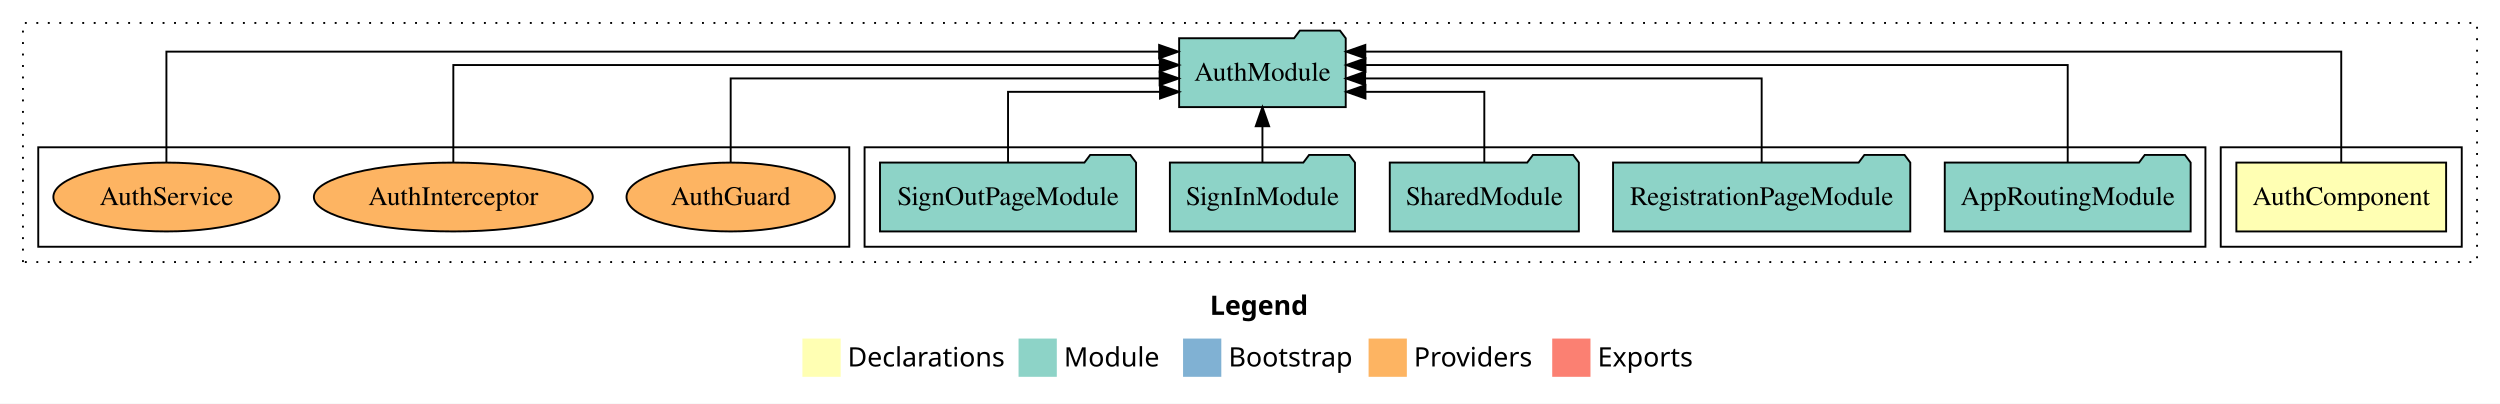
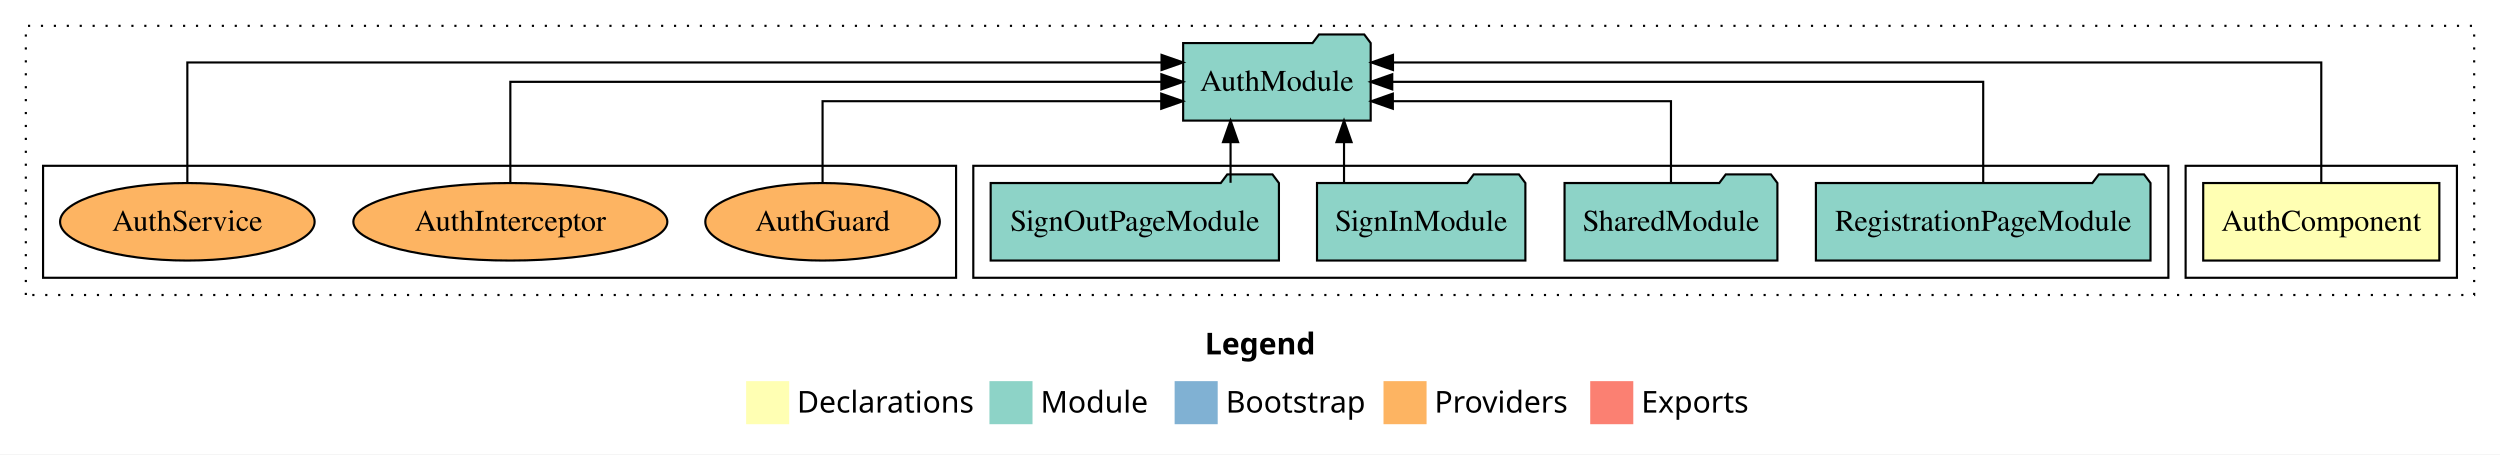
- <svg xmlns="http://www.w3.org/2000/svg" width="1307pt" height="211pt" viewBox="0.00 0.00 1307.00 211.00">
+ <svg xmlns="http://www.w3.org/2000/svg" width="1161pt" height="211pt" viewBox="0.00 0.00 1161.00 211.00">
  <g id="graph0" class="graph" transform="scale(1 1) rotate(0) translate(4 207)">
-     <polygon fill="#ffffff" stroke="transparent" points="-4,4 -4,-207 1303,-207 1303,4 -4,4" />
-     <text text-anchor="start" x="628.509" y="-42.4" font-family="sans-serif" font-weight="bold" font-size="14.00" fill="#000000">Legend</text>
-     <polygon fill="#ffffb3" stroke="transparent" points="415.5,-10 415.5,-30 435.5,-30 435.5,-10 415.5,-10" />
-     <text text-anchor="start" x="439.129" y="-15.4" font-family="sans-serif" font-size="14.00" fill="#000000">  Declarations</text>
-     <polygon fill="#8dd3c7" stroke="transparent" points="528.5,-10 528.5,-30 548.5,-30 548.5,-10 528.5,-10" />
-     <text text-anchor="start" x="552.225" y="-15.4" font-family="sans-serif" font-size="14.00" fill="#000000">  Module</text>
-     <polygon fill="#80b1d3" stroke="transparent" points="614.5,-10 614.5,-30 634.5,-30 634.5,-10 614.5,-10" />
-     <text text-anchor="start" x="638.281" y="-15.4" font-family="sans-serif" font-size="14.00" fill="#000000">  Bootstrap</text>
-     <polygon fill="#fdb462" stroke="transparent" points="711.5,-10 711.5,-30 731.5,-30 731.5,-10 711.5,-10" />
-     <text text-anchor="start" x="735.173" y="-15.4" font-family="sans-serif" font-size="14.00" fill="#000000">  Providers</text>
-     <polygon fill="#fb8072" stroke="transparent" points="807.5,-10 807.5,-30 827.5,-30 827.5,-10 807.5,-10" />
-     <text text-anchor="start" x="831.226" y="-15.4" font-family="sans-serif" font-size="14.00" fill="#000000">  Exports</text>
+     <polygon fill="#ffffff" stroke="transparent" points="-4,4 -4,-207 1157,-207 1157,4 -4,4" />
+     <text text-anchor="start" x="555.509" y="-42.4" font-family="sans-serif" font-weight="bold" font-size="14.00" fill="#000000">Legend</text>
+     <polygon fill="#ffffb3" stroke="transparent" points="342.5,-10 342.5,-30 362.5,-30 362.5,-10 342.5,-10" />
+     <text text-anchor="start" x="366.129" y="-15.4" font-family="sans-serif" font-size="14.00" fill="#000000">  Declarations</text>
+     <polygon fill="#8dd3c7" stroke="transparent" points="455.5,-10 455.5,-30 475.5,-30 475.5,-10 455.5,-10" />
+     <text text-anchor="start" x="479.225" y="-15.4" font-family="sans-serif" font-size="14.00" fill="#000000">  Module</text>
+     <polygon fill="#80b1d3" stroke="transparent" points="541.5,-10 541.5,-30 561.5,-30 561.5,-10 541.5,-10" />
+     <text text-anchor="start" x="565.281" y="-15.4" font-family="sans-serif" font-size="14.00" fill="#000000">  Bootstrap</text>
+     <polygon fill="#fdb462" stroke="transparent" points="638.5,-10 638.5,-30 658.5,-30 658.5,-10 638.5,-10" />
+     <text text-anchor="start" x="662.173" y="-15.4" font-family="sans-serif" font-size="14.00" fill="#000000">  Providers</text>
+     <polygon fill="#fb8072" stroke="transparent" points="734.5,-10 734.5,-30 754.5,-30 754.5,-10 734.5,-10" />
+     <text text-anchor="start" x="758.226" y="-15.4" font-family="sans-serif" font-size="14.00" fill="#000000">  Exports</text>
    <g id="clust1" class="cluster">
-       <polygon fill="none" stroke="#000000" stroke-dasharray="1,5" points="8,-70 8,-195 1291,-195 1291,-70 8,-70" />
+       <polygon fill="none" stroke="#000000" stroke-dasharray="1,5" points="8,-70 8,-195 1145,-195 1145,-70 8,-70" />
    </g>
    <g id="clust2" class="cluster">
-       <polygon fill="none" stroke="#000000" points="1157,-78 1157,-130 1283,-130 1283,-78 1157,-78" />
+       <polygon fill="none" stroke="#000000" points="1011,-78 1011,-130 1137,-130 1137,-78 1011,-78" />
    </g>
    <g id="clust4" class="cluster">
-       <polygon fill="none" stroke="#000000" points="448,-78 448,-130 1149,-130 1149,-78 448,-78" />
+       <polygon fill="none" stroke="#000000" points="448,-78 448,-130 1003,-130 1003,-78 448,-78" />
    </g>
    <g id="clust7" class="cluster">
      <polygon fill="none" stroke="#000000" points="16,-78 16,-130 440,-130 440,-78 16,-78" />
    </g>
    <g id="node1" class="node">
-       <polygon fill="#ffffb3" stroke="#000000" points="1274.83,-122 1165.17,-122 1165.17,-86 1274.83,-86 1274.83,-122" />
-       <text text-anchor="middle" x="1220" y="-99.8" font-family="Times,serif" font-size="14.00" fill="#000000">AuthComponent</text>
+       <polygon fill="#ffffb3" stroke="#000000" points="1128.83,-122 1019.17,-122 1019.17,-86 1128.83,-86 1128.83,-122" />
+       <text text-anchor="middle" x="1074" y="-99.8" font-family="Times,serif" font-size="14.00" fill="#000000">AuthComponent</text>
    </g>
    <g id="node2" class="node">
-       <polygon fill="#8dd3c7" stroke="#000000" points="699.548,-187 696.548,-191 675.548,-191 672.548,-187 612.452,-187 612.452,-151 699.548,-151 699.548,-187" />
-       <text text-anchor="middle" x="656" y="-164.8" font-family="Times,serif" font-size="14.00" fill="#000000">AuthModule</text>
+       <polygon fill="#8dd3c7" stroke="#000000" points="632.548,-187 629.548,-191 608.548,-191 605.548,-187 545.452,-187 545.452,-151 632.548,-151 632.548,-187" />
+       <text text-anchor="middle" x="589" y="-164.8" font-family="Times,serif" font-size="14.00" fill="#000000">AuthModule</text>
    </g>
    <g id="edge1" class="edge">
-       <path fill="none" stroke="#000000" d="M1220,-122.011C1220,-144.485 1220,-180 1220,-180 1220,-180 709.787,-180 709.787,-180" />
-       <polygon fill="#000000" stroke="#000000" points="709.787,-176.5 699.787,-180 709.787,-183.5 709.787,-176.5" />
+       <path fill="none" stroke="#000000" d="M1074,-122.292C1074,-144.206 1074,-178 1074,-178 1074,-178 642.896,-178 642.896,-178" />
+       <polygon fill="#000000" stroke="#000000" points="642.896,-174.5 632.896,-178 642.896,-181.5 642.896,-174.5" />
    </g>
    <g id="node3" class="node">
-       <polygon fill="#8dd3c7" stroke="#000000" points="1141.274,-122 1138.274,-126 1117.274,-126 1114.274,-122 1012.726,-122 1012.726,-86 1141.274,-86 1141.274,-122" />
-       <text text-anchor="middle" x="1077" y="-99.8" font-family="Times,serif" font-size="14.00" fill="#000000">AppRoutingModule</text>
-     </g>
-     <g id="edge2" class="edge">
-       <path fill="none" stroke="#000000" d="M1077,-122.129C1077,-142.572 1077,-173 1077,-173 1077,-173 709.863,-173 709.863,-173" />
-       <polygon fill="#000000" stroke="#000000" points="709.863,-169.5 699.863,-173 709.863,-176.5 709.863,-169.5" />
-     </g>
-     <g id="node4" class="node">
      <polygon fill="#8dd3c7" stroke="#000000" points="994.695,-122 991.695,-126 970.695,-126 967.695,-122 839.305,-122 839.305,-86 994.695,-86 994.695,-122" />
      <text text-anchor="middle" x="917" y="-99.8" font-family="Times,serif" font-size="14.00" fill="#000000">RegistrationPageModule</text>
    </g>
-     <g id="edge3" class="edge">
-       <path fill="none" stroke="#000000" d="M917,-122.267C917,-140.555 917,-166 917,-166 917,-166 709.686,-166 709.686,-166" />
-       <polygon fill="#000000" stroke="#000000" points="709.686,-162.5 699.686,-166 709.686,-169.5 709.686,-162.5" />
+     <g id="edge2" class="edge">
+       <path fill="none" stroke="#000000" d="M917,-122.106C917,-141.339 917,-169 917,-169 917,-169 642.556,-169 642.556,-169" />
+       <polygon fill="#000000" stroke="#000000" points="642.556,-165.5 632.556,-169 642.556,-172.5 642.556,-165.5" />
    </g>
-     <g id="node5" class="node">
+     <g id="node4" class="node">
      <polygon fill="#8dd3c7" stroke="#000000" points="821.423,-122 818.423,-126 797.423,-126 794.423,-122 722.577,-122 722.577,-86 821.423,-86 821.423,-122" />
      <text text-anchor="middle" x="772" y="-99.8" font-family="Times,serif" font-size="14.00" fill="#000000">SharedModule</text>
    </g>
-     <g id="edge4" class="edge">
-       <path fill="none" stroke="#000000" d="M772,-122.009C772,-138.049 772,-159 772,-159 772,-159 709.855,-159 709.855,-159" />
-       <polygon fill="#000000" stroke="#000000" points="709.855,-155.5 699.855,-159 709.855,-162.5 709.855,-155.5" />
+     <g id="edge3" class="edge">
+       <path fill="none" stroke="#000000" d="M772,-122.027C772,-138.398 772,-160 772,-160 772,-160 642.833,-160 642.833,-160" />
+       <polygon fill="#000000" stroke="#000000" points="642.833,-156.5 632.833,-160 642.833,-163.5 642.833,-156.5" />
    </g>
-     <g id="node6" class="node">
+     <g id="node5" class="node">
      <polygon fill="#8dd3c7" stroke="#000000" points="704.384,-122 701.384,-126 680.384,-126 677.384,-122 607.616,-122 607.616,-86 704.384,-86 704.384,-122" />
      <text text-anchor="middle" x="656" y="-99.8" font-family="Times,serif" font-size="14.00" fill="#000000">SignInModule</text>
    </g>
-     <g id="edge5" class="edge">
-       <path fill="none" stroke="#000000" d="M656,-122.106C656,-122.106 656,-140.991 656,-140.991" />
-       <polygon fill="#000000" stroke="#000000" points="652.5,-140.991 656,-150.991 659.5,-140.991 652.5,-140.991" />
+     <g id="edge4" class="edge">
+       <path fill="none" stroke="#000000" d="M620.166,-122.106C620.166,-122.106 620.166,-140.991 620.166,-140.991" />
+       <polygon fill="#000000" stroke="#000000" points="616.666,-140.991 620.166,-150.991 623.666,-140.991 616.666,-140.991" />
    </g>
-     <g id="node7" class="node">
+     <g id="node6" class="node">
      <polygon fill="#8dd3c7" stroke="#000000" points="589.933,-122 586.933,-126 565.933,-126 562.933,-122 456.067,-122 456.067,-86 589.933,-86 589.933,-122" />
      <text text-anchor="middle" x="523" y="-99.8" font-family="Times,serif" font-size="14.00" fill="#000000">SignOutPageModule</text>
    </g>
-     <g id="edge6" class="edge">
-       <path fill="none" stroke="#000000" d="M523,-122.009C523,-138.049 523,-159 523,-159 523,-159 602.451,-159 602.451,-159" />
-       <polygon fill="#000000" stroke="#000000" points="602.451,-162.5 612.451,-159 602.451,-155.5 602.451,-162.5" />
+     <g id="edge5" class="edge">
+       <path fill="none" stroke="#000000" d="M567.471,-122.106C567.471,-122.106 567.471,-140.991 567.471,-140.991" />
+       <polygon fill="#000000" stroke="#000000" points="563.971,-140.991 567.471,-150.991 570.971,-140.991 563.971,-140.991" />
    </g>
-     <g id="node8" class="node">
+     <g id="node7" class="node">
      <ellipse fill="#fdb462" stroke="#000000" cx="378" cy="-104" rx="54.457" ry="18" />
      <text text-anchor="middle" x="378" y="-99.8" font-family="Times,serif" font-size="14.00" fill="#000000">AuthGuard</text>
    </g>
-     <g id="edge7" class="edge">
-       <path fill="none" stroke="#000000" d="M378,-122.267C378,-140.555 378,-166 378,-166 378,-166 602.257,-166 602.257,-166" />
-       <polygon fill="#000000" stroke="#000000" points="602.257,-169.5 612.257,-166 602.257,-162.5 602.257,-169.5" />
+     <g id="edge6" class="edge">
+       <path fill="none" stroke="#000000" d="M378,-122.027C378,-138.398 378,-160 378,-160 378,-160 535.281,-160 535.281,-160" />
+       <polygon fill="#000000" stroke="#000000" points="535.281,-163.5 545.281,-160 535.281,-156.5 535.281,-163.5" />
    </g>
-     <g id="node9" class="node">
+     <g id="node8" class="node">
      <ellipse fill="#fdb462" stroke="#000000" cx="233" cy="-104" rx="72.912" ry="18" />
      <text text-anchor="middle" x="233" y="-99.8" font-family="Times,serif" font-size="14.00" fill="#000000">AuthInterceptor</text>
    </g>
-     <g id="edge8" class="edge">
-       <path fill="none" stroke="#000000" d="M233,-122.129C233,-142.572 233,-173 233,-173 233,-173 602.325,-173 602.325,-173" />
-       <polygon fill="#000000" stroke="#000000" points="602.325,-176.5 612.325,-173 602.325,-169.5 602.325,-176.5" />
+     <g id="edge7" class="edge">
+       <path fill="none" stroke="#000000" d="M233,-122.106C233,-141.339 233,-169 233,-169 233,-169 535.347,-169 535.347,-169" />
+       <polygon fill="#000000" stroke="#000000" points="535.347,-172.5 545.347,-169 535.347,-165.5 535.347,-172.5" />
    </g>
-     <g id="node10" class="node">
+     <g id="node9" class="node">
      <ellipse fill="#fdb462" stroke="#000000" cx="83" cy="-104" rx="59.108" ry="18" />
      <text text-anchor="middle" x="83" y="-99.8" font-family="Times,serif" font-size="14.00" fill="#000000">AuthService</text>
    </g>
-     <g id="edge9" class="edge">
-       <path fill="none" stroke="#000000" d="M83,-122.011C83,-144.485 83,-180 83,-180 83,-180 601.989,-180 601.989,-180" />
-       <polygon fill="#000000" stroke="#000000" points="601.989,-183.5 611.989,-180 601.989,-176.5 601.989,-183.5" />
+     <g id="edge8" class="edge">
+       <path fill="none" stroke="#000000" d="M83,-122.292C83,-144.206 83,-178 83,-178 83,-178 535.421,-178 535.421,-178" />
+       <polygon fill="#000000" stroke="#000000" points="535.421,-181.5 545.421,-178 535.421,-174.5 535.421,-181.5" />
    </g>
  </g>
</svg>
